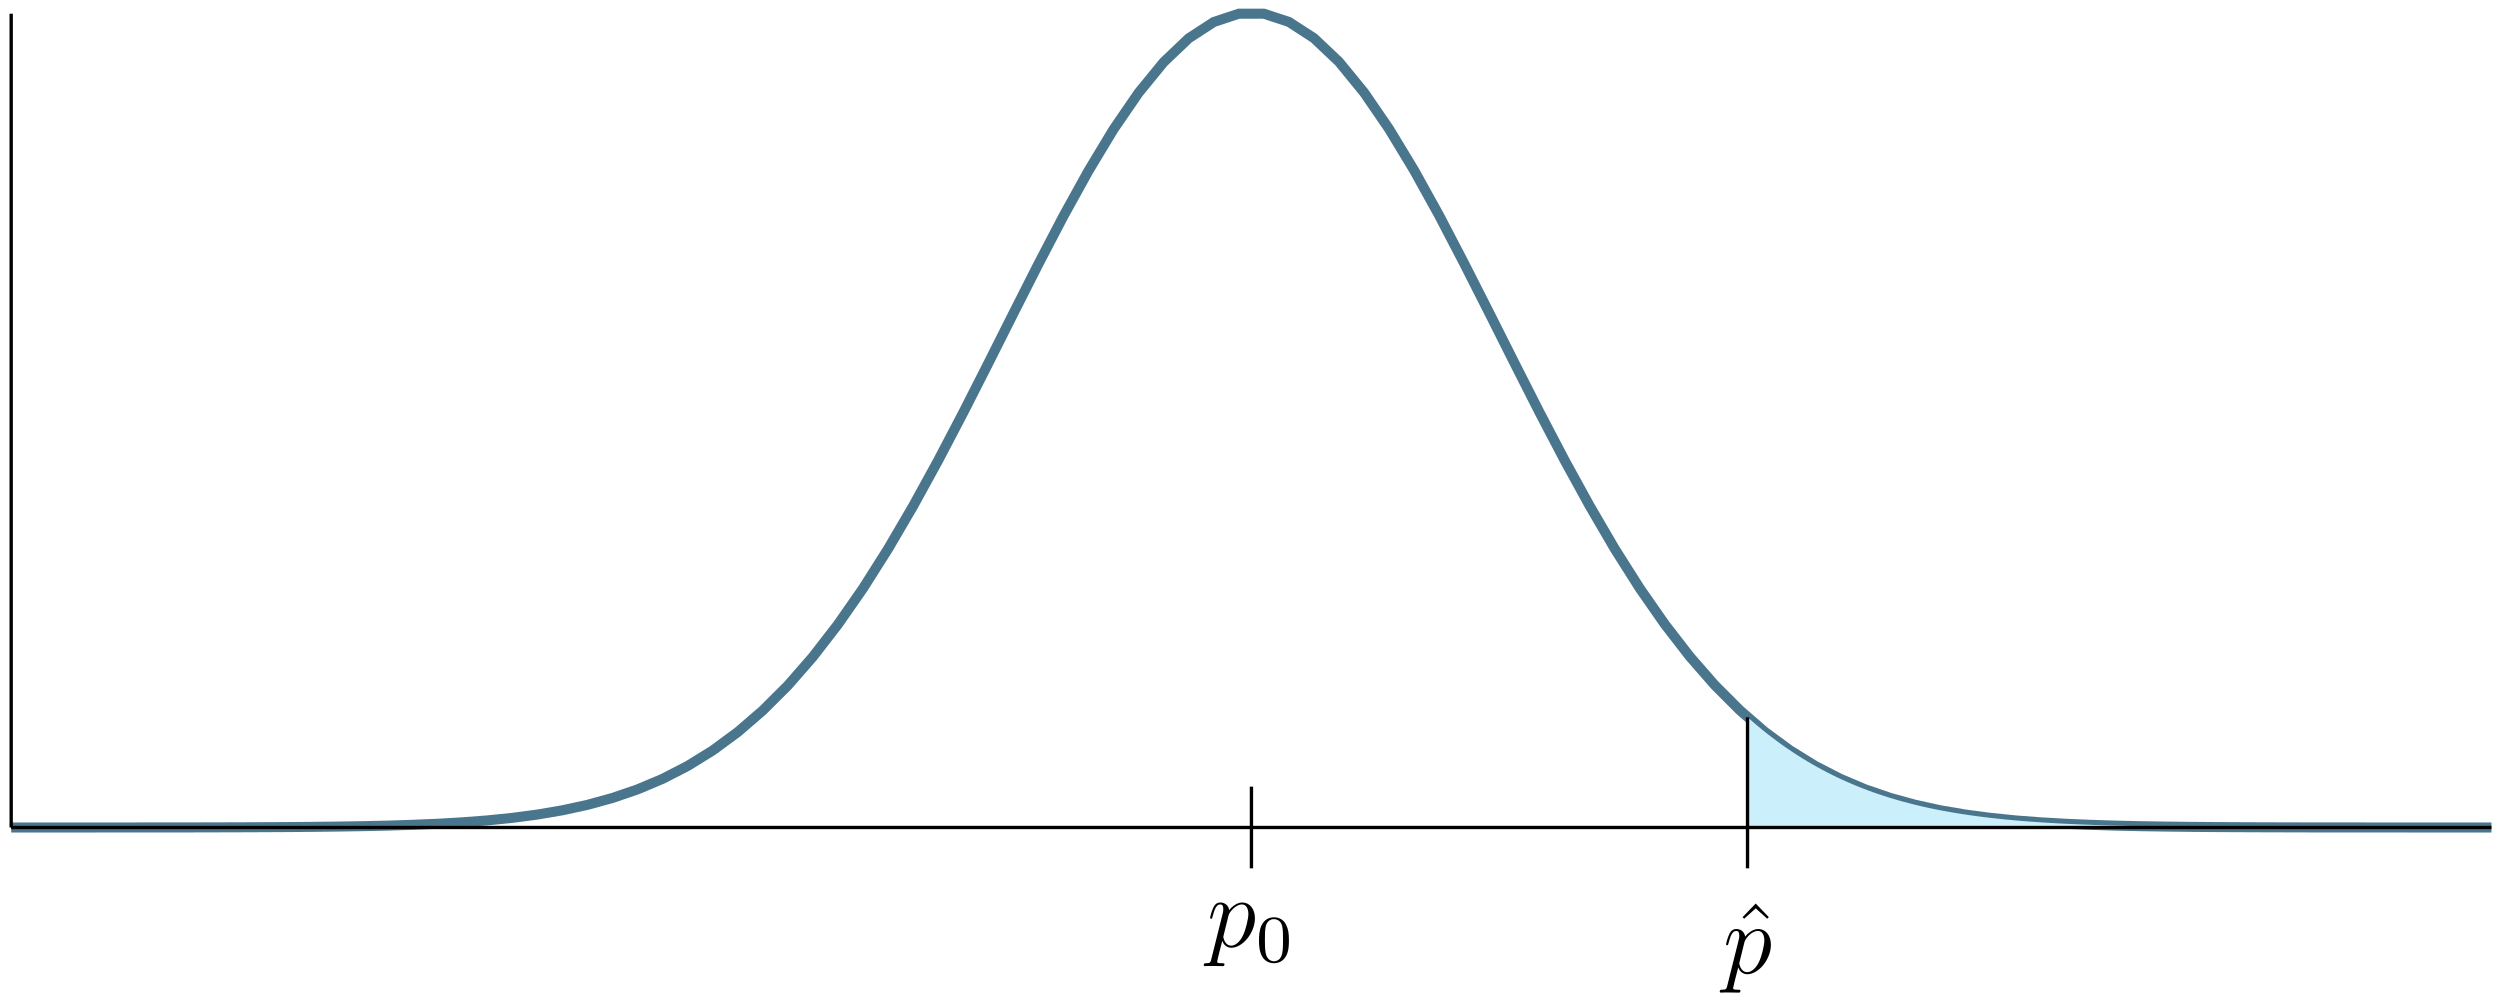
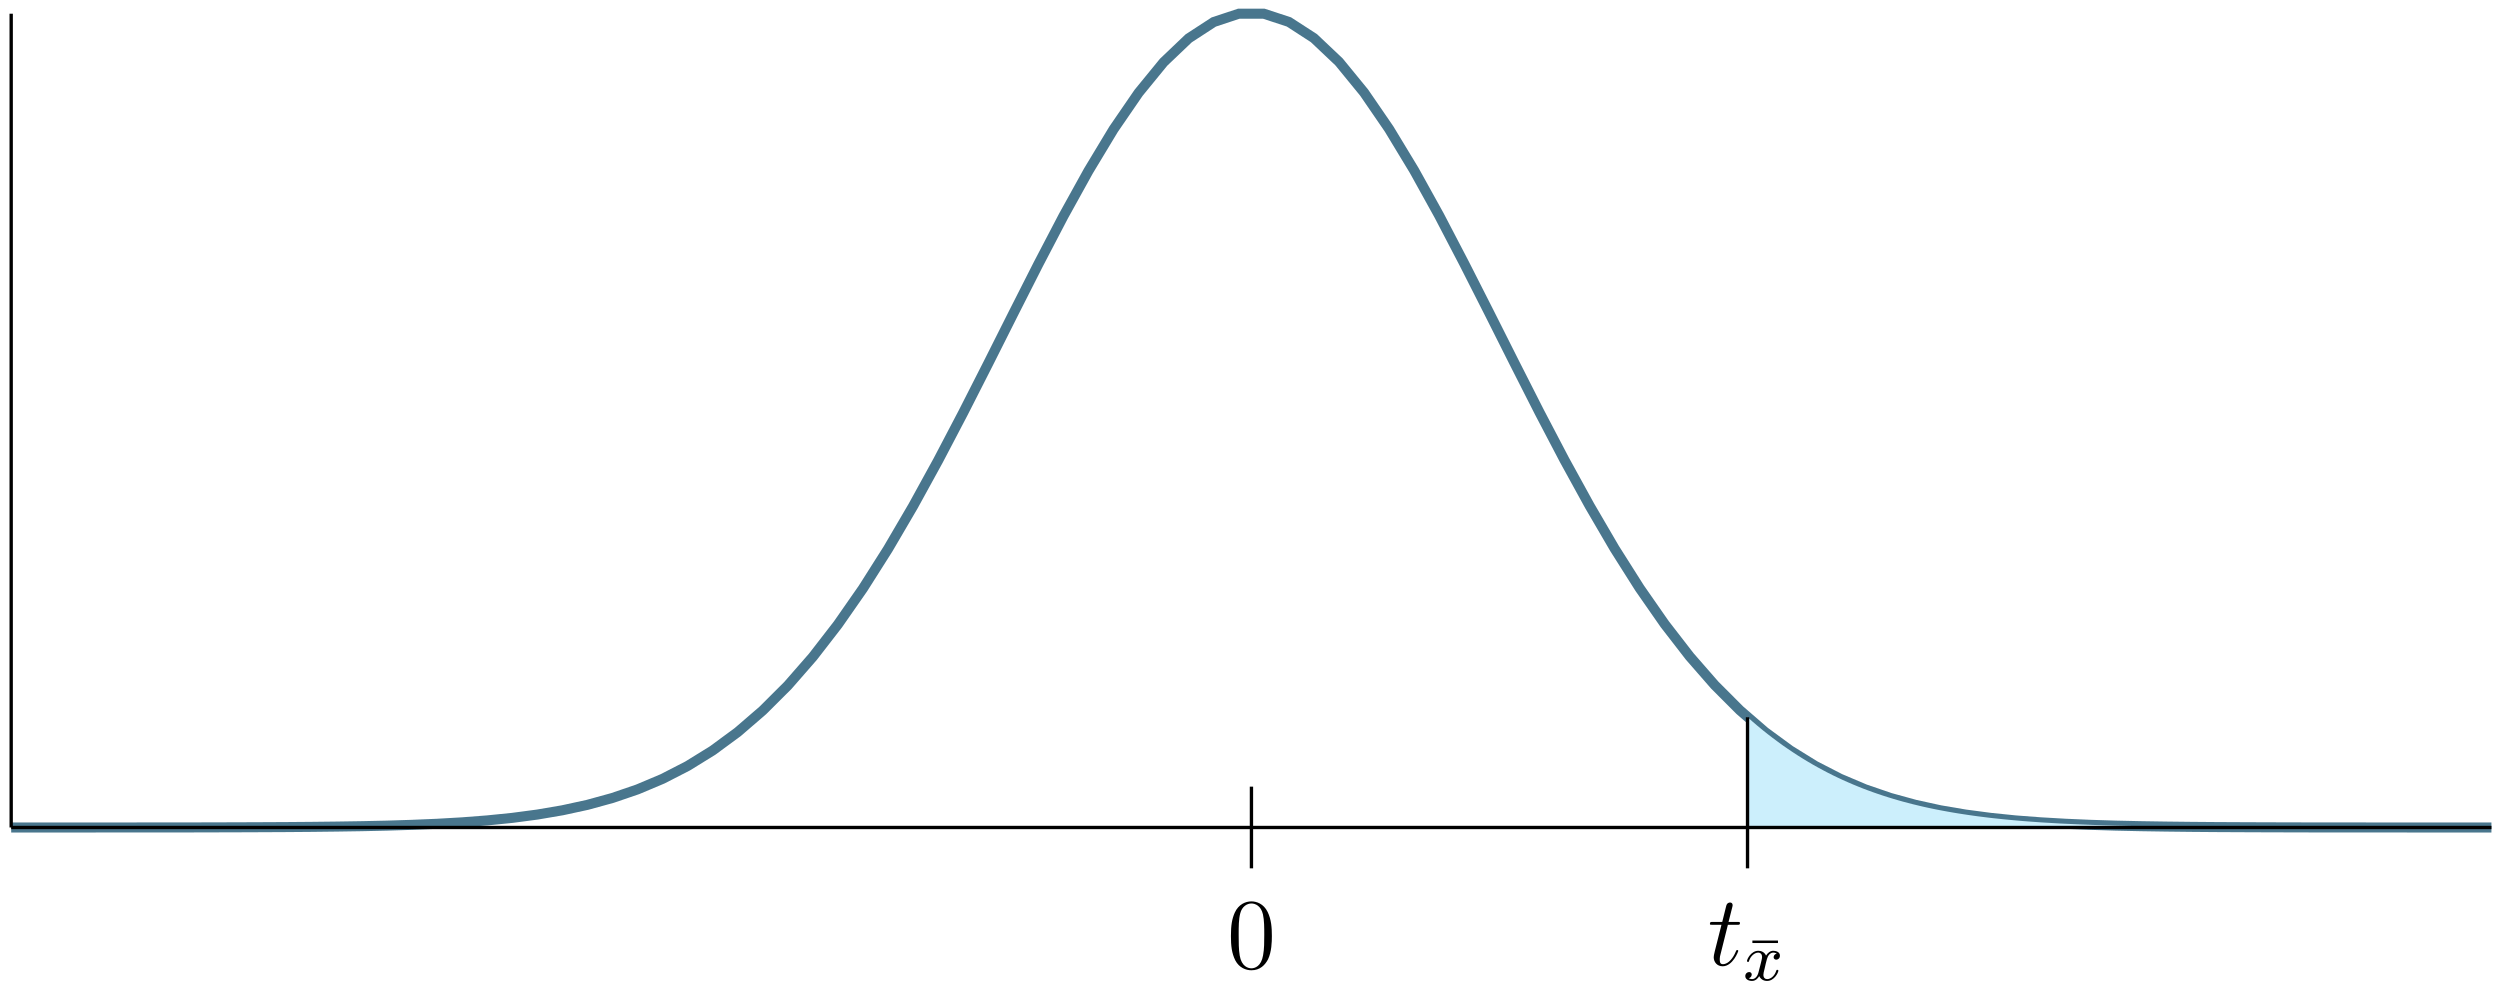
- <svg xmlns="http://www.w3.org/2000/svg" xmlns:xlink="http://www.w3.org/1999/xlink" width="297.68pt" height="119.049pt" viewBox="0 0 297.68 119.049" version="1.1">
+ <svg xmlns="http://www.w3.org/2000/svg" xmlns:xlink="http://www.w3.org/1999/xlink" width="297.68pt" height="117.61pt" viewBox="0 0 297.68 117.61" version="1.1">
  <defs>
    <g>
      <symbol overflow="visible" id="glyph0-0">
        <path style="stroke:none;" d="" />
      </symbol>
      <symbol overflow="visible" id="glyph0-1">
-         <path style="stroke:none;" d="M 0.516 1.516 C 0.438 1.875 0.375 1.969 -0.109 1.969 C -0.25 1.969 -0.375 1.969 -0.375 2.203 C -0.375 2.219 -0.359 2.312 -0.234 2.312 C -0.078 2.312 0.094 2.297 0.25 2.297 L 0.766 2.297 C 1.016 2.297 1.625 2.312 1.875 2.312 C 1.953 2.312 2.094 2.312 2.094 2.109 C 2.094 1.969 2.016 1.969 1.812 1.969 C 1.25 1.969 1.219 1.891 1.219 1.797 C 1.219 1.656 1.75 -0.406 1.828 -0.688 C 1.953 -0.344 2.281 0.125 2.906 0.125 C 4.25 0.125 5.719 -1.641 5.719 -3.391 C 5.719 -4.5 5.094 -5.266 4.203 -5.266 C 3.438 -5.266 2.781 -4.531 2.656 -4.359 C 2.562 -4.953 2.094 -5.266 1.609 -5.266 C 1.266 -5.266 0.984 -5.109 0.766 -4.656 C 0.547 -4.219 0.375 -3.484 0.375 -3.438 C 0.375 -3.391 0.438 -3.328 0.516 -3.328 C 0.609 -3.328 0.625 -3.344 0.688 -3.625 C 0.875 -4.328 1.094 -5.031 1.578 -5.031 C 1.859 -5.031 1.953 -4.844 1.953 -4.484 C 1.953 -4.203 1.906 -4.078 1.859 -3.859 Z M 2.578 -3.734 C 2.672 -4.062 3 -4.406 3.188 -4.578 C 3.328 -4.703 3.719 -5.031 4.172 -5.031 C 4.703 -5.031 4.938 -4.5 4.938 -3.891 C 4.938 -3.312 4.609 -1.953 4.297 -1.344 C 4 -0.688 3.453 -0.125 2.906 -0.125 C 2.094 -0.125 1.953 -1.141 1.953 -1.188 C 1.953 -1.234 1.984 -1.328 2 -1.391 Z M 2.578 -3.734 " />
+         <path style="stroke:none;" d="M 5.359 -3.828 C 5.359 -4.812 5.297 -5.781 4.859 -6.688 C 4.375 -7.688 3.516 -7.953 2.922 -7.953 C 2.234 -7.953 1.391 -7.609 0.938 -6.609 C 0.609 -5.859 0.484 -5.109 0.484 -3.828 C 0.484 -2.672 0.578 -1.797 1 -0.938 C 1.469 -0.031 2.297 0.25 2.922 0.25 C 3.953 0.25 4.547 -0.375 4.906 -1.062 C 5.328 -1.953 5.359 -3.125 5.359 -3.828 Z M 2.922 0.016 C 2.531 0.016 1.75 -0.203 1.531 -1.5 C 1.406 -2.219 1.406 -3.125 1.406 -3.969 C 1.406 -4.953 1.406 -5.828 1.594 -6.531 C 1.797 -7.344 2.406 -7.703 2.922 -7.703 C 3.375 -7.703 4.062 -7.438 4.297 -6.406 C 4.453 -5.719 4.453 -4.781 4.453 -3.969 C 4.453 -3.172 4.453 -2.266 4.312 -1.531 C 4.094 -0.219 3.328 0.016 2.922 0.016 Z M 2.922 0.016 " />
      </symbol>
      <symbol overflow="visible" id="glyph1-0">
        <path style="stroke:none;" d="" />
      </symbol>
      <symbol overflow="visible" id="glyph1-1">
-         <path style="stroke:none;" d="M 3.891 -2.547 C 3.891 -3.391 3.812 -3.906 3.547 -4.422 C 3.203 -5.125 2.547 -5.297 2.109 -5.297 C 1.109 -5.297 0.734 -4.547 0.625 -4.328 C 0.344 -3.75 0.328 -2.953 0.328 -2.547 C 0.328 -2.016 0.344 -1.219 0.734 -0.578 C 1.094 0.016 1.688 0.172 2.109 0.172 C 2.5 0.172 3.172 0.047 3.578 -0.734 C 3.875 -1.312 3.891 -2.031 3.891 -2.547 Z M 2.109 -0.062 C 1.844 -0.062 1.297 -0.188 1.125 -1.016 C 1.031 -1.469 1.031 -2.219 1.031 -2.641 C 1.031 -3.188 1.031 -3.75 1.125 -4.188 C 1.297 -5 1.906 -5.078 2.109 -5.078 C 2.375 -5.078 2.938 -4.938 3.094 -4.219 C 3.188 -3.781 3.188 -3.172 3.188 -2.641 C 3.188 -2.172 3.188 -1.453 3.094 -1 C 2.922 -0.172 2.375 -0.062 2.109 -0.062 Z M 2.109 -0.062 " />
+         <path style="stroke:none;" d="M 2.406 -4.812 L 3.5 -4.812 C 3.734 -4.812 3.844 -4.812 3.844 -5.016 C 3.844 -5.156 3.781 -5.156 3.531 -5.156 L 2.484 -5.156 L 2.922 -6.891 C 2.969 -7.062 2.969 -7.094 2.969 -7.172 C 2.969 -7.359 2.828 -7.469 2.672 -7.469 C 2.562 -7.469 2.297 -7.438 2.203 -7.047 L 1.734 -5.156 L 0.609 -5.156 C 0.375 -5.156 0.266 -5.156 0.266 -4.922 C 0.266 -4.812 0.344 -4.812 0.578 -4.812 L 1.641 -4.812 L 0.844 -1.656 C 0.75 -1.234 0.719 -1.109 0.719 -0.953 C 0.719 -0.391 1.109 0.125 1.781 0.125 C 2.984 0.125 3.641 -1.625 3.641 -1.703 C 3.641 -1.781 3.578 -1.812 3.516 -1.812 C 3.484 -1.812 3.438 -1.812 3.422 -1.766 C 3.406 -1.75 3.391 -1.75 3.312 -1.547 C 3.062 -0.953 2.516 -0.125 1.812 -0.125 C 1.453 -0.125 1.438 -0.422 1.438 -0.688 C 1.438 -0.688 1.438 -0.922 1.469 -1.062 Z M 2.406 -4.812 " />
      </symbol>
      <symbol overflow="visible" id="glyph2-0">
        <path style="stroke:none;" d="" />
      </symbol>
      <symbol overflow="visible" id="glyph2-1">
-         <path style="stroke:none;" d="M 2.922 -8.297 L 1.359 -6.672 L 1.547 -6.484 L 2.922 -7.719 L 4.297 -6.484 L 4.484 -6.672 Z M 2.922 -8.297 " />
+         <path style="stroke:none;" d="M 3.641 -4.438 L 3.641 -4.734 L 0.594 -4.734 L 0.594 -4.438 Z M 3.641 -4.438 " />
+       </symbol>
+       <symbol overflow="visible" id="glyph3-0">
+         <path style="stroke:none;" d="" />
+       </symbol>
+       <symbol overflow="visible" id="glyph3-1">
+         <path style="stroke:none;" d="M 4 -3.172 C 3.641 -3.094 3.625 -2.781 3.625 -2.75 C 3.625 -2.578 3.766 -2.453 3.938 -2.453 C 4.109 -2.453 4.375 -2.594 4.375 -2.938 C 4.375 -3.391 3.875 -3.516 3.578 -3.516 C 3.219 -3.516 2.906 -3.25 2.719 -2.938 C 2.547 -3.359 2.141 -3.516 1.812 -3.516 C 0.938 -3.516 0.453 -2.516 0.453 -2.297 C 0.453 -2.219 0.516 -2.188 0.578 -2.188 C 0.672 -2.188 0.688 -2.234 0.703 -2.328 C 0.891 -2.906 1.375 -3.297 1.781 -3.297 C 2.094 -3.297 2.25 -3.062 2.25 -2.781 C 2.25 -2.625 2.156 -2.25 2.094 -2 C 2.031 -1.766 1.859 -1.062 1.812 -0.906 C 1.703 -0.484 1.422 -0.141 1.062 -0.141 C 1.031 -0.141 0.828 -0.141 0.656 -0.25 C 1.016 -0.344 1.016 -0.672 1.016 -0.688 C 1.016 -0.875 0.875 -0.984 0.703 -0.984 C 0.484 -0.984 0.25 -0.797 0.25 -0.5 C 0.25 -0.125 0.641 0.078 1.047 0.078 C 1.469 0.078 1.766 -0.234 1.906 -0.5 C 2.094 -0.109 2.453 0.078 2.844 0.078 C 3.703 0.078 4.188 -0.922 4.188 -1.141 C 4.188 -1.219 4.125 -1.25 4.062 -1.25 C 3.969 -1.25 3.953 -1.188 3.922 -1.109 C 3.766 -0.578 3.312 -0.141 2.859 -0.141 C 2.594 -0.141 2.406 -0.312 2.406 -0.656 C 2.406 -0.812 2.453 -1 2.562 -1.438 C 2.609 -1.688 2.781 -2.375 2.828 -2.531 C 2.938 -2.953 3.219 -3.297 3.578 -3.297 C 3.625 -3.297 3.828 -3.297 4 -3.172 Z M 4 -3.172 " />
      </symbol>
    </g>
    <clipPath id="clip1">
      <path d="M 0 0 L 297.68 0 L 297.68 116 L 0 116 Z M 0 0 " />
    </clipPath>
  </defs>
  <g id="surface1">
    <g clip-path="url(#clip1)" clip-rule="nonzero">
      <path style="fill:none;stroke-width:1.196;stroke-linecap:butt;stroke-linejoin:miter;stroke:rgb(28.432%,46.469%,55.099%);stroke-opacity:1;stroke-miterlimit:10;" d="M 0 -0 L 8.949 -0 L 11.934 0.004 L 14.914 0.004 L 17.898 0.007 L 20.883 0.007 L 23.863 0.015 L 26.848 0.023 L 29.832 0.035 L 32.813 0.05 L 35.797 0.074 L 38.781 0.109 L 41.762 0.156 L 44.746 0.222 L 47.73 0.316 L 50.715 0.441 L 53.695 0.613 L 56.68 0.843 L 59.664 1.144 L 62.645 1.539 L 65.629 2.047 L 68.613 2.695 L 71.594 3.515 L 74.578 4.535 L 77.563 5.793 L 80.543 7.324 L 83.527 9.168 L 86.512 11.363 L 89.492 13.933 L 92.477 16.91 L 95.461 20.328 L 98.441 24.179 L 101.426 28.464 L 104.41 33.172 L 107.391 38.265 L 110.375 43.699 L 113.359 49.394 L 116.34 55.257 L 119.324 61.195 L 122.309 67.082 L 125.293 72.797 L 128.273 78.183 L 131.258 83.132 L 134.242 87.48 L 137.223 91.125 L 140.207 93.968 L 143.191 95.91 L 146.172 96.898 L 149.156 96.898 L 152.141 95.918 L 155.121 93.988 L 158.106 91.164 L 161.09 87.515 L 164.07 83.172 L 167.055 78.242 L 170.039 72.855 L 173.02 67.14 L 176.004 61.261 L 178.988 55.324 L 181.969 49.453 L 184.953 43.757 L 187.938 38.324 L 190.918 33.218 L 193.902 28.507 L 196.887 24.218 L 199.867 20.367 L 202.852 16.949 L 205.836 13.961 L 208.82 11.379 L 211.801 9.191 L 214.785 7.343 L 217.77 5.808 L 220.75 4.547 L 223.734 3.523 L 226.719 2.703 L 229.699 2.05 L 232.684 1.543 L 235.668 1.148 L 238.648 0.843 L 241.633 0.617 L 244.617 0.445 L 247.598 0.316 L 250.582 0.222 L 253.566 0.156 L 256.547 0.109 L 259.531 0.074 L 262.516 0.05 L 265.496 0.035 L 268.481 0.023 L 271.465 0.015 L 274.445 0.007 L 277.43 0.007 L 280.414 0.004 L 283.398 0.004 L 286.379 -0 L 295.328 -0 " transform="matrix(1,0,0,-1,1.332,98.53089)" />
    </g>
    <path style=" stroke:none;fill-rule:nonzero;fill:rgb(80%,93.567%,98.746%);fill-opacity:1;" d="M 208.082 85.402 L 208.68 85.926 L 209.277 86.434 L 209.875 86.93 L 210.469 87.402 L 211.066 87.859 L 211.664 88.305 L 212.262 88.742 L 212.855 89.152 L 213.453 89.555 L 214.051 89.945 L 214.648 90.32 L 215.242 90.68 L 215.84 91.031 L 216.438 91.367 L 217.035 91.691 L 217.629 92.004 L 218.227 92.305 L 218.824 92.594 L 219.418 92.871 L 220.016 93.137 L 220.613 93.395 L 221.211 93.641 L 221.805 93.879 L 222.402 94.105 L 223 94.324 L 223.598 94.531 L 224.191 94.73 L 224.789 94.922 L 225.387 95.105 L 225.984 95.281 L 226.578 95.449 L 227.773 95.762 L 228.371 95.906 L 228.965 96.047 L 229.562 96.18 L 230.16 96.305 L 230.758 96.426 L 231.352 96.539 L 231.949 96.648 L 232.547 96.754 L 233.145 96.852 L 233.738 96.945 L 234.336 97.035 L 234.934 97.121 L 235.531 97.203 L 236.125 97.277 L 236.723 97.352 L 237.32 97.422 L 237.918 97.484 L 238.512 97.547 L 239.109 97.605 L 240.305 97.715 L 240.898 97.766 L 241.496 97.812 L 242.094 97.855 L 242.688 97.898 L 243.285 97.938 L 244.48 98.008 L 245.074 98.043 L 245.672 98.074 L 246.867 98.129 L 247.461 98.156 L 249.254 98.227 L 249.848 98.246 L 250.445 98.266 L 251.043 98.281 L 251.641 98.301 L 252.234 98.316 L 252.832 98.328 L 253.43 98.344 L 254.027 98.355 L 254.621 98.367 L 256.414 98.402 L 257.008 98.41 L 258.801 98.434 L 259.395 98.441 L 259.992 98.449 L 260.59 98.453 L 261.188 98.461 L 261.781 98.465 L 262.977 98.473 L 263.574 98.48 L 264.168 98.484 L 264.766 98.488 L 265.363 98.488 L 265.957 98.492 L 267.152 98.5 L 267.152 98.531 L 208.082 98.531 Z M 208.082 85.402 " />
    <path style="fill:none;stroke-width:0.399;stroke-linecap:butt;stroke-linejoin:miter;stroke:rgb(0%,0%,0%);stroke-opacity:1;stroke-miterlimit:10;" d="M 147.68 -4.864 L 147.68 4.863 " transform="matrix(1,0,0,-1,1.332,98.53089)" />
    <path style="fill:none;stroke-width:0.399;stroke-linecap:butt;stroke-linejoin:miter;stroke:rgb(0%,0%,0%);stroke-opacity:1;stroke-miterlimit:10;" d="M 147.68 -4.864 L 147.68 -4.864 " transform="matrix(1,0,0,-1,1.332,98.53089)" />
    <g style="fill:rgb(0%,0%,0%);fill-opacity:1;">
-       <use xlink:href="#glyph0-1" x="143.708" y="112.725" />
-     </g>
-     <g style="fill:rgb(0%,0%,0%);fill-opacity:1;">
-       <use xlink:href="#glyph1-1" x="149.584" y="114.519" />
+       <use xlink:href="#glyph0-1" x="146.085" y="115.283" />
    </g>
    <path style="fill:none;stroke-width:0.399;stroke-linecap:butt;stroke-linejoin:miter;stroke:rgb(0%,0%,0%);stroke-opacity:1;stroke-miterlimit:10;" d="M 206.75 -4.864 L 206.75 13.129 " transform="matrix(1,0,0,-1,1.332,98.53089)" />
    <path style="fill:none;stroke-width:0.399;stroke-linecap:butt;stroke-linejoin:miter;stroke:rgb(0%,0%,0%);stroke-opacity:1;stroke-miterlimit:10;" d="M 206.75 -4.864 L 206.75 -4.864 " transform="matrix(1,0,0,-1,1.332,98.53089)" />
    <g style="fill:rgb(0%,0%,0%);fill-opacity:1;">
-       <use xlink:href="#glyph2-1" x="206.133" y="115.88" />
+       <use xlink:href="#glyph1-1" x="203.337" y="114.932" />
    </g>
    <g style="fill:rgb(0%,0%,0%);fill-opacity:1;">
-       <use xlink:href="#glyph0-1" x="205.146" y="115.88" />
+       <use xlink:href="#glyph2-1" x="208.066" y="116.726" />
+     </g>
+     <g style="fill:rgb(0%,0%,0%);fill-opacity:1;">
+       <use xlink:href="#glyph3-1" x="207.565" y="116.726" />
    </g>
    <path style="fill:none;stroke-width:0.399;stroke-linecap:butt;stroke-linejoin:miter;stroke:rgb(0%,0%,0%);stroke-opacity:1;stroke-miterlimit:10;" d="M 0 -0 L 295.328 -0 " transform="matrix(1,0,0,-1,1.332,98.53089)" />
    <path style="fill:none;stroke-width:0.399;stroke-linecap:butt;stroke-linejoin:miter;stroke:rgb(0%,0%,0%);stroke-opacity:1;stroke-miterlimit:10;" d="M 0 -0 L 0 96.898 " transform="matrix(1,0,0,-1,1.332,98.53089)" />
  </g>
</svg>
